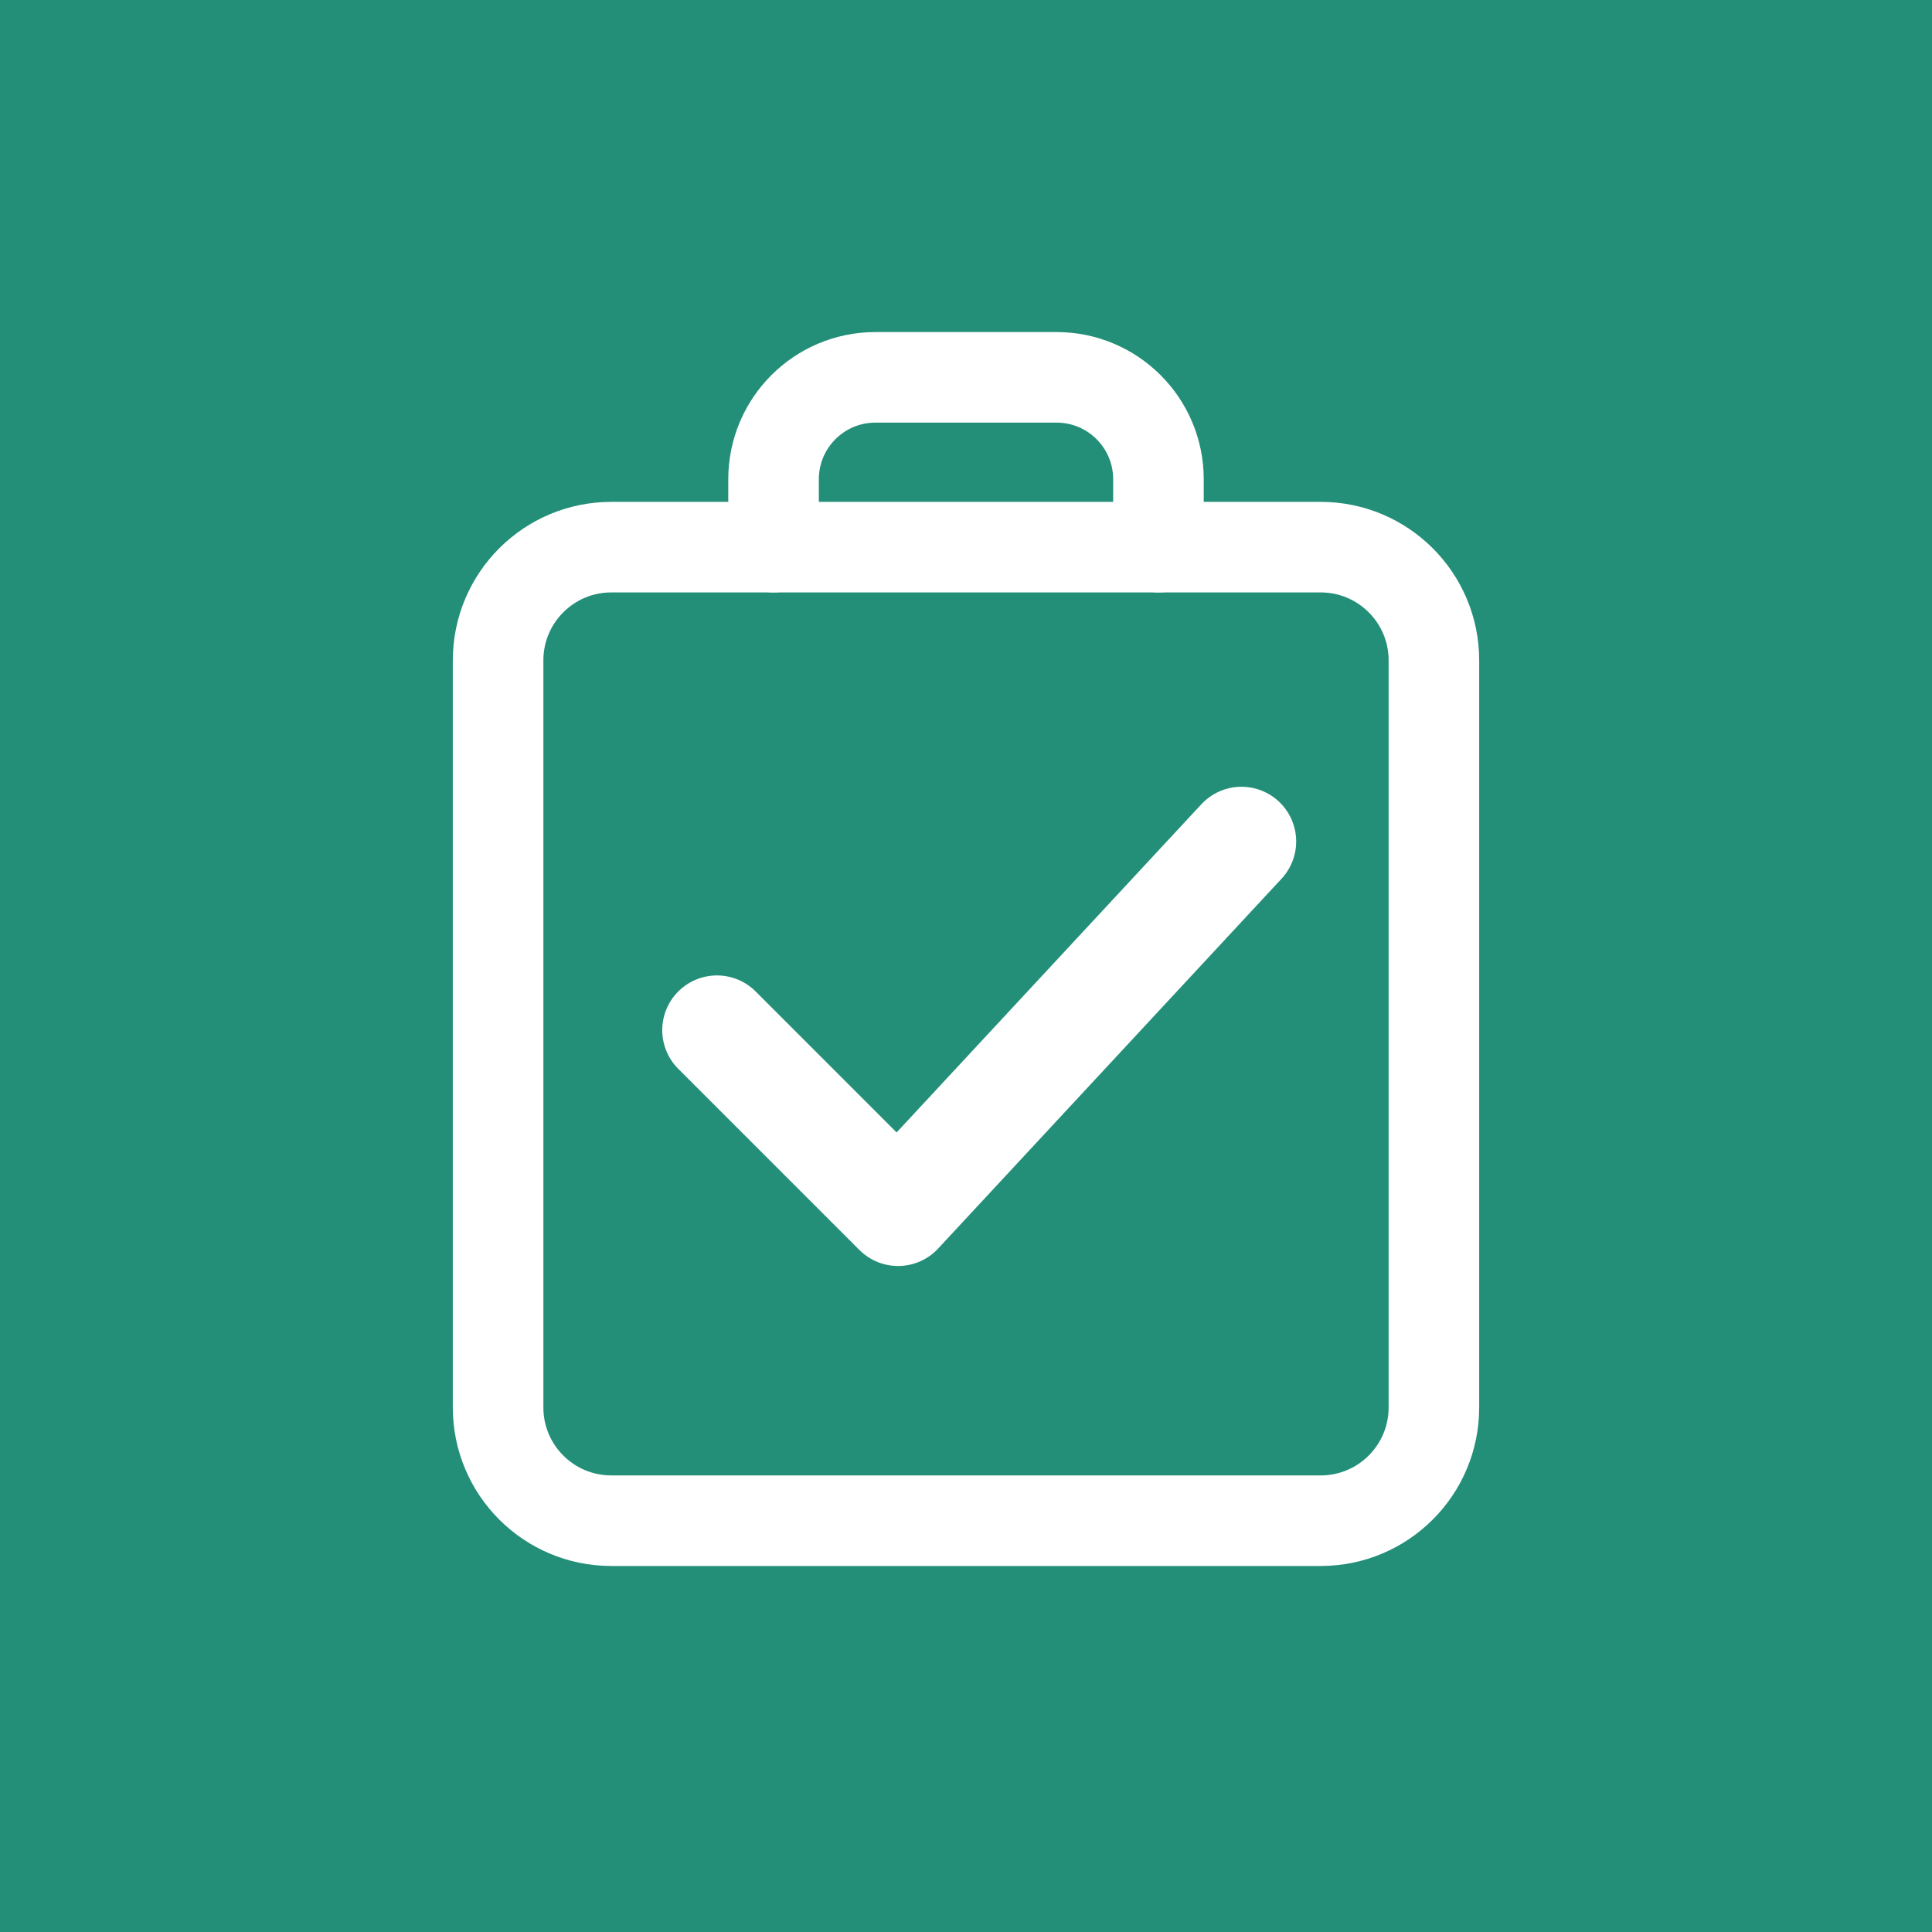
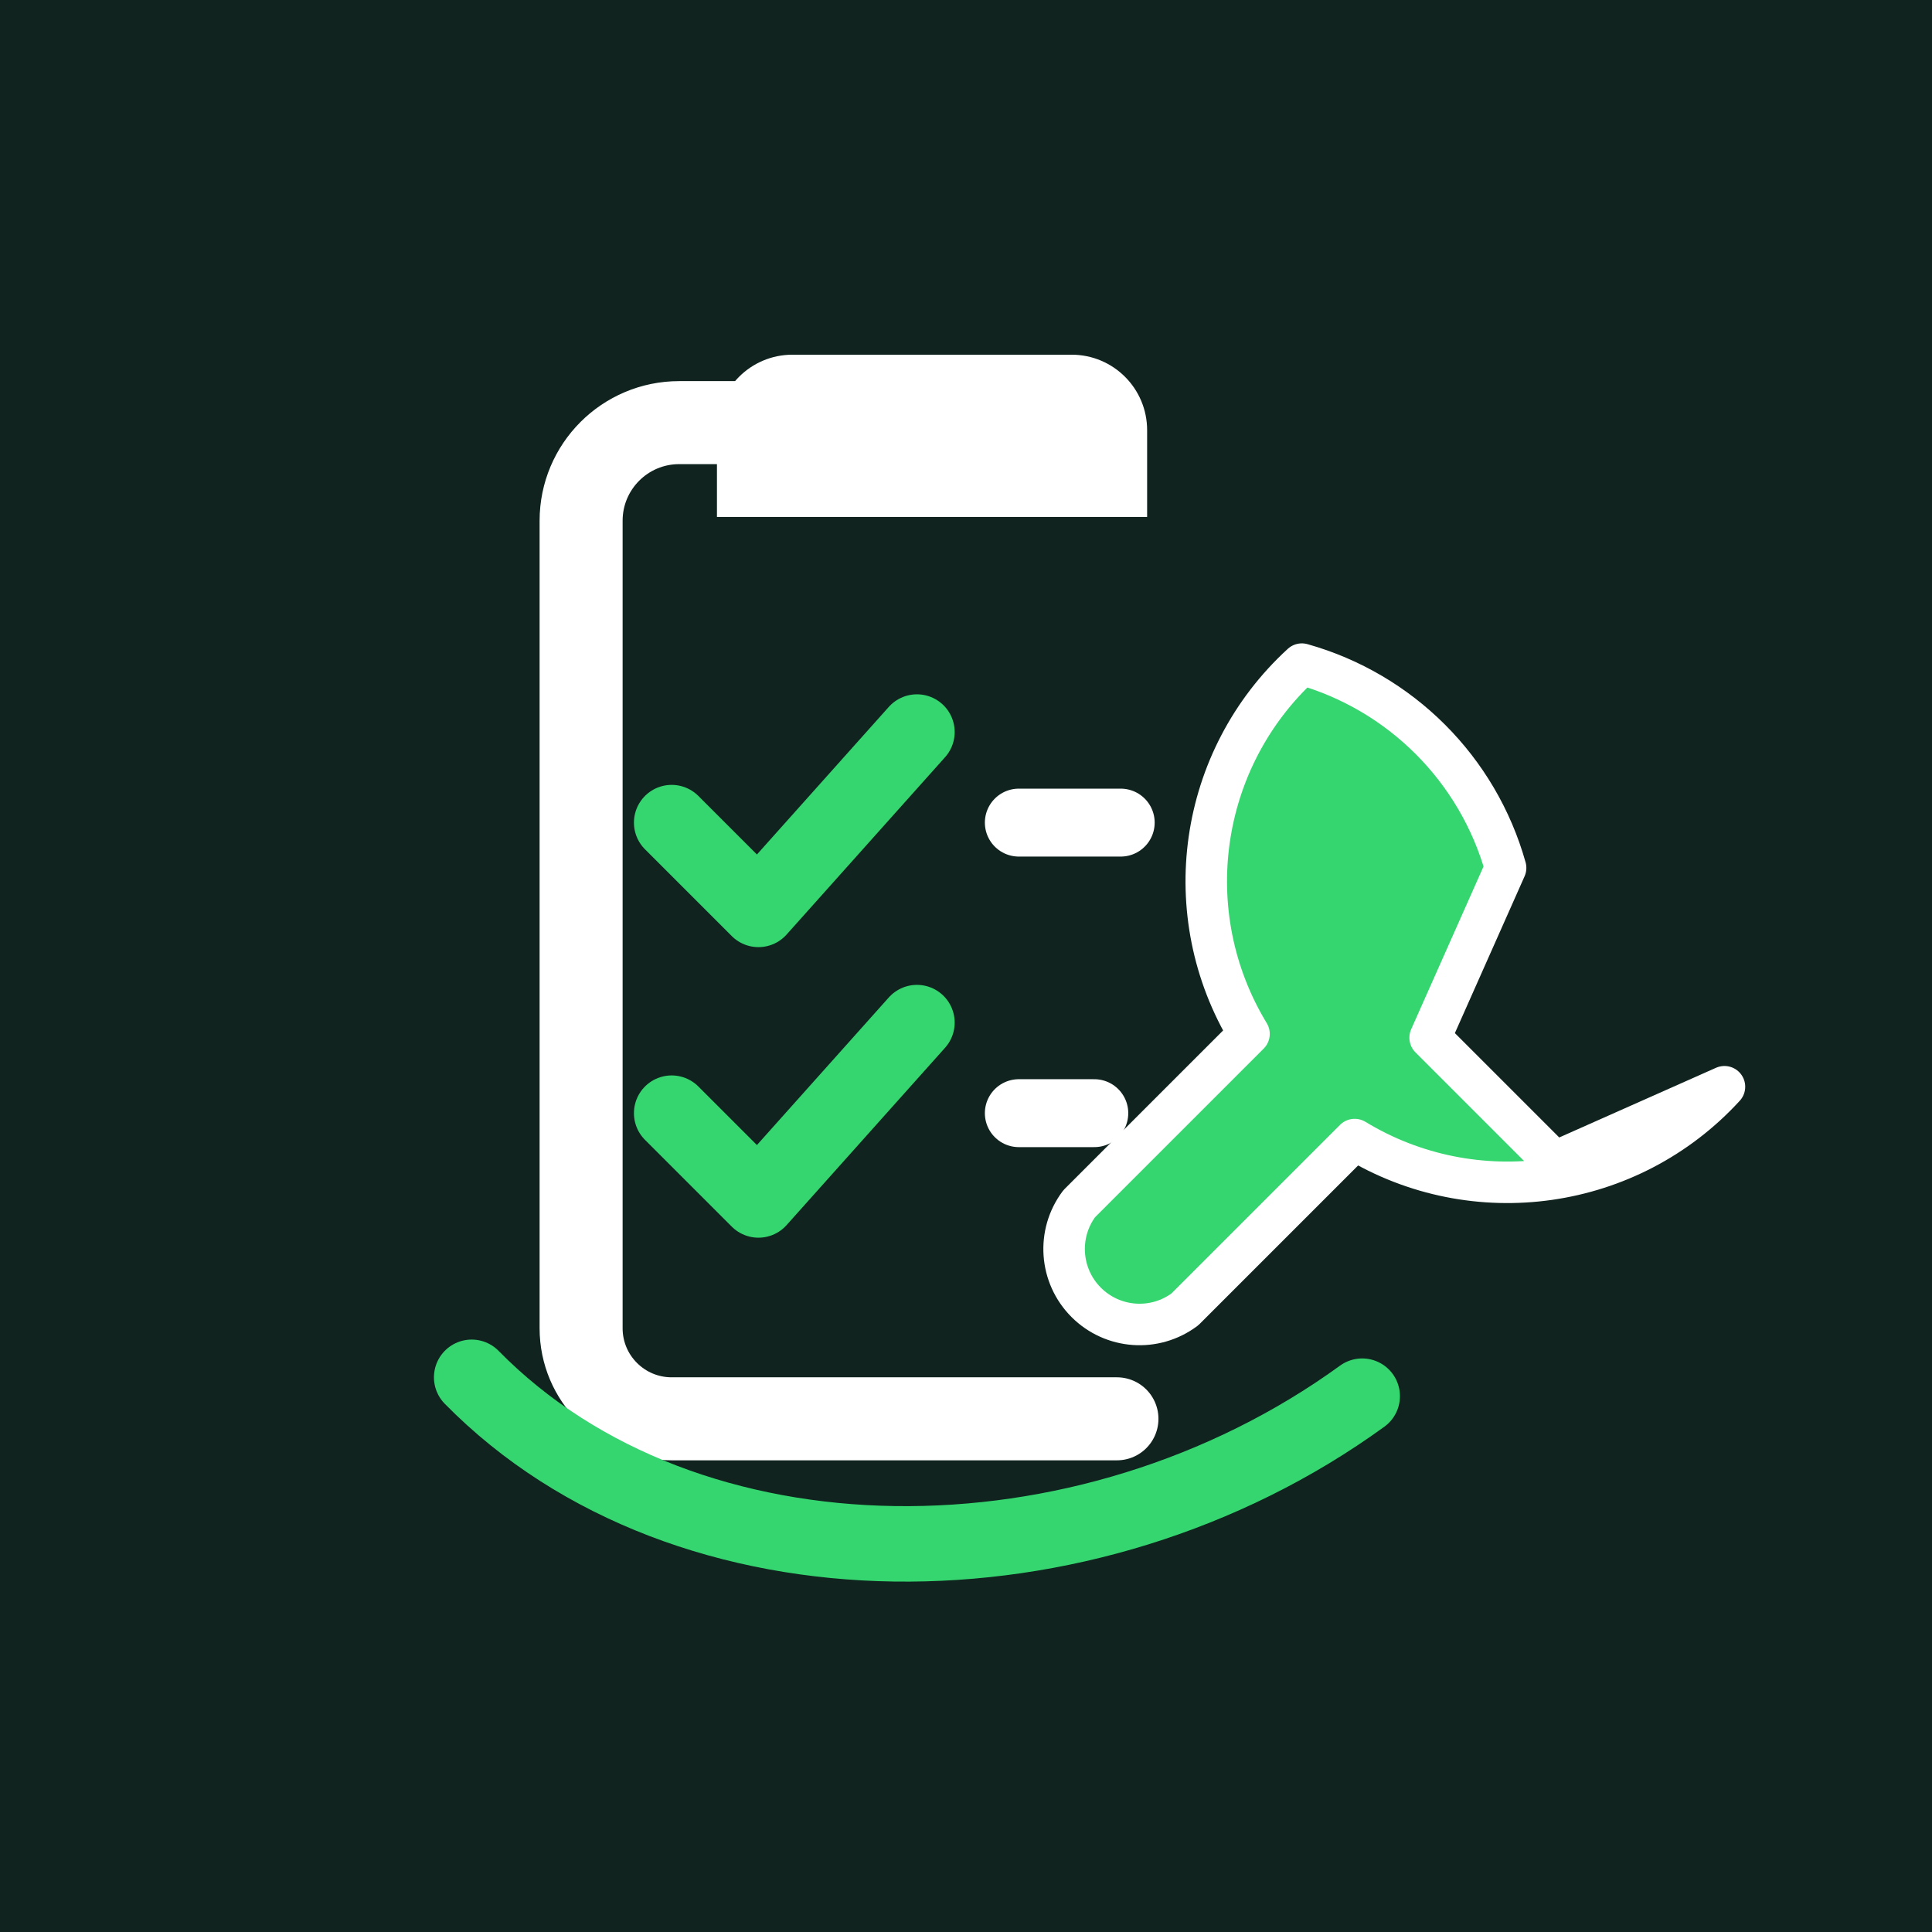
<svg xmlns="http://www.w3.org/2000/svg" viewBox="0 0 512 512">
-   <rect width="512" height="512" fill="#238f78" />
-   <rect x="132" y="145" width="248" height="258" rx="30" fill="none" stroke="#ffffff" stroke-width="24" stroke-linejoin="round" />
-   <path d="M205 145v-18a27 27 0 0 1 27-27h48a27 27 0 0 1 27 27v18" fill="none" stroke="#ffffff" stroke-width="24" stroke-linecap="round" />
-   <path d="m190 273 48 48 91-98" fill="none" stroke="#ffffff" stroke-width="29" stroke-linecap="round" stroke-linejoin="round" />
+   <rect width="512" height="512" fill="#10231f" />
+   <path d="M197 112h-17a26 26 0 0 0-26 26v214a24 24 0 0 0 24 24h118" fill="none" stroke="#fff" stroke-width="22" stroke-linecap="round" />
+   <path d="M210 94h74a20 20 0 0 1 20 20v23H190v-23a20 20 0 0 1 20-20Z" fill="#fff" />
+   <path d="m178 218 23 23 42-47m-65 101 23 23 42-47" fill="none" stroke="#35d66f" stroke-width="20" stroke-linecap="round" stroke-linejoin="round" />
+   <path d="M270 218h27m-27 77h20" stroke="#fff" stroke-width="18" stroke-linecap="round" />
+   <path d="M125 365c57 58 163 58 236 5" fill="none" stroke="#35d66f" stroke-width="20" stroke-linecap="round" />
+   <path d="M345 176a78 78 0 0 0-14 98l-45 45a20 20 0 0 0 28 28l45-45a78 78 0 0 0 98-14l-45 20-33-33 20-45a78 78 0 0 0-54-54Z" fill="#35d66f" stroke="#fff" stroke-width="11" stroke-linejoin="round" />
</svg>
